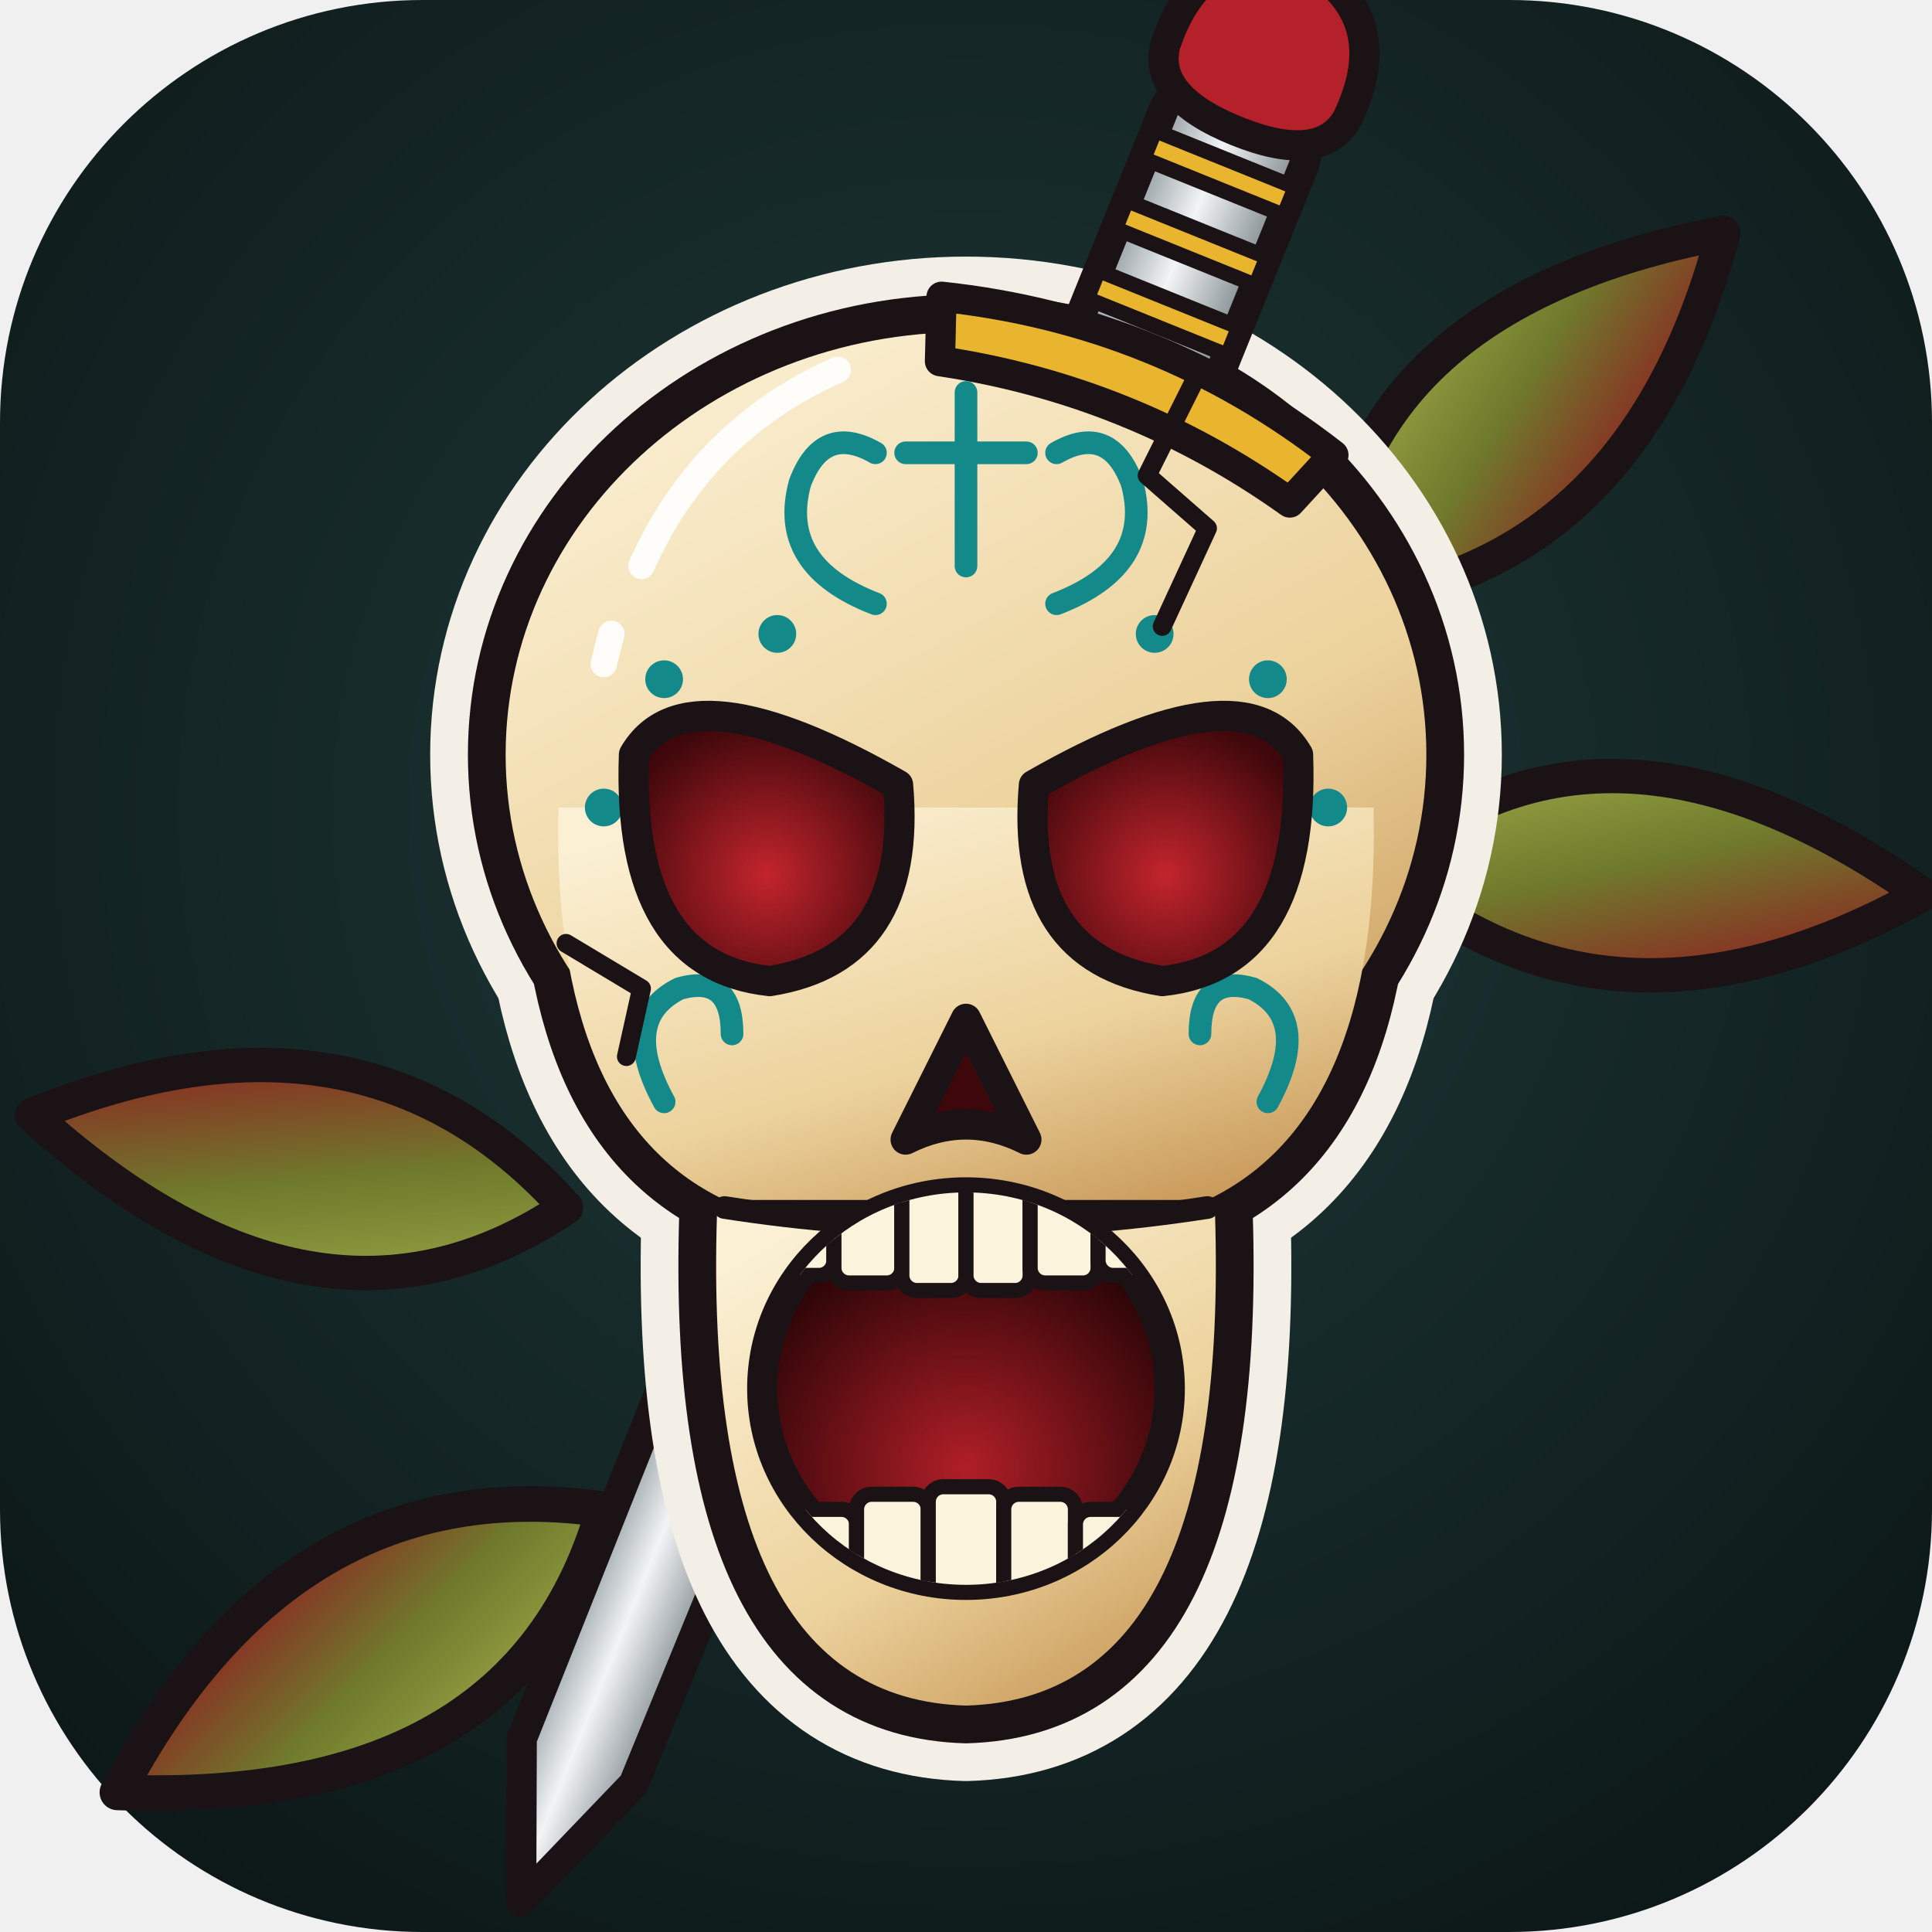
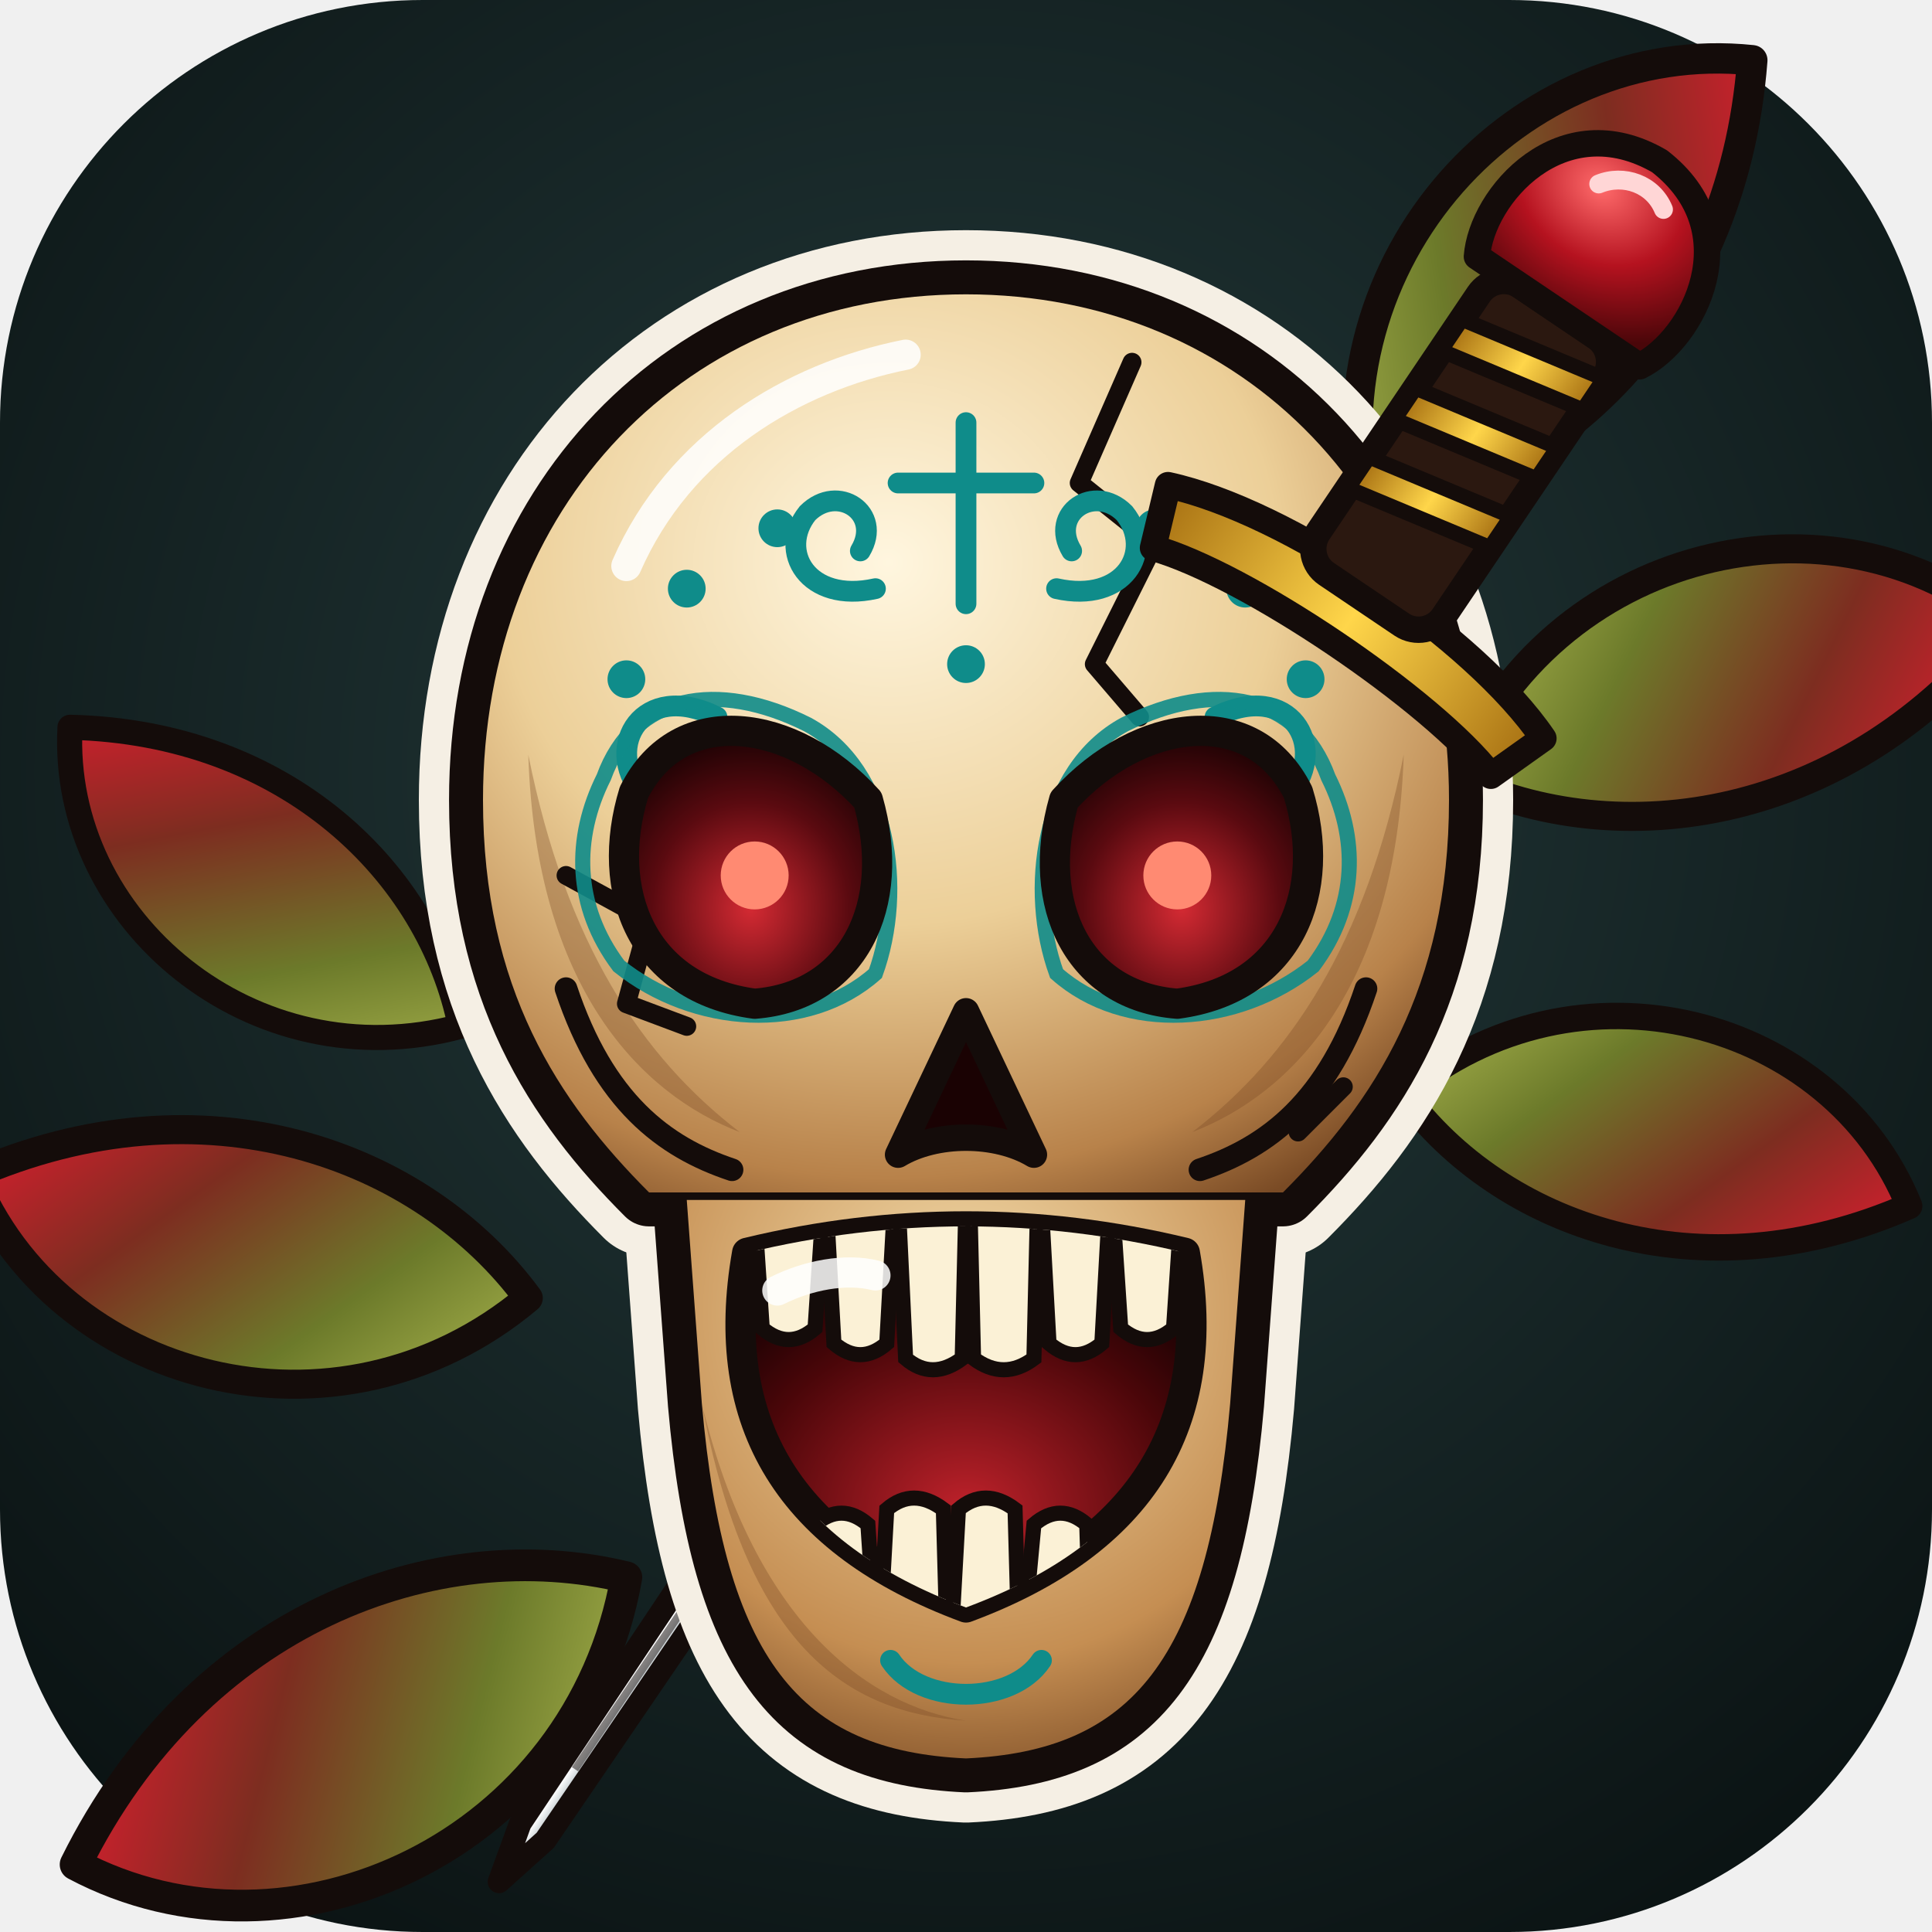
<svg xmlns="http://www.w3.org/2000/svg" viewBox="0 0 512 512">
  <defs>
-     <radialGradient id="bg" cx="0.5" cy="0.42" r="0.75">
-       <stop offset="0" stop-color="#1f3a3a" />
-       <stop offset="1" stop-color="#0b1414" />
+     <radialGradient id="bg" cx="0.5" cy="0.4" r="0.8">
+       <stop offset="0" stop-color="#243b3c" />
+       <stop offset="1" stop-color="#070d0d" />
    </radialGradient>
-     <linearGradient id="bone" x1="0.2" y1="0" x2="0.8" y2="1">
-       <stop offset="0" stop-color="#fbf0d4" />
-       <stop offset="0.6" stop-color="#ecd29c" />
-       <stop offset="1" stop-color="#c99a5b" />
-     </linearGradient>
-     <linearGradient id="leaf" x1="0" y1="0" x2="1" y2="1">
-       <stop offset="0" stop-color="#a8b24e" />
-       <stop offset="0.45" stop-color="#6f7a2c" />
-       <stop offset="0.8" stop-color="#8a2a22" />
-       <stop offset="1" stop-color="#b3222a" />
+     <radialGradient id="bone" cx="0.42" cy="0.3" r="0.8">
+       <stop offset="0" stop-color="#fff6df" />
+       <stop offset="0.5" stop-color="#eccf98" />
+       <stop offset="0.85" stop-color="#b8824a" />
+       <stop offset="1" stop-color="#7a4b25" />
+     </radialGradient>
+     <radialGradient id="jaw" cx="0.5" cy="0.2" r="0.9">
+       <stop offset="0" stop-color="#f3dcab" />
+       <stop offset="0.7" stop-color="#c58e52" />
+       <stop offset="1" stop-color="#7a4b25" />
+     </radialGradient>
+     <linearGradient id="leaf" x1="0" y1="0" x2="1" y2="0.3">
+       <stop offset="0" stop-color="#b9c457" />
+       <stop offset="0.4" stop-color="#6c7a2a" />
+       <stop offset="0.75" stop-color="#7d2d20" />
+       <stop offset="1" stop-color="#c0222b" />
    </linearGradient>
    <linearGradient id="steel" x1="0" y1="0" x2="1" y2="0">
-       <stop offset="0" stop-color="#8e979c" />
-       <stop offset="0.45" stop-color="#f2f5f6" />
-       <stop offset="1" stop-color="#7d868b" />
+       <stop offset="0" stop-color="#6b7479" />
+       <stop offset="0.4" stop-color="#ffffff" />
+       <stop offset="0.6" stop-color="#cfd6d9" />
+       <stop offset="1" stop-color="#5c656a" />
    </linearGradient>
-     <radialGradient id="socket" cx="0.5" cy="0.6" r="0.6">
-       <stop offset="0" stop-color="#c3242c" />
-       <stop offset="1" stop-color="#3d070b" />
+     <linearGradient id="gold" x1="0" y1="0" x2="1" y2="0">
+       <stop offset="0" stop-color="#a66f12" />
+       <stop offset="0.5" stop-color="#ffd64a" />
+       <stop offset="1" stop-color="#a66f12" />
+     </linearGradient>
+     <radialGradient id="ruby" cx="0.35" cy="0.3" r="0.8">
+       <stop offset="0" stop-color="#ff6b6b" />
+       <stop offset="0.5" stop-color="#b5121f" />
+       <stop offset="1" stop-color="#4a0609" />
    </radialGradient>
-     <radialGradient id="mouth" cx="0.5" cy="0.7" r="0.6">
-       <stop offset="0" stop-color="#b01e27" />
-       <stop offset="1" stop-color="#2c0507" />
+     <radialGradient id="socket" cx="0.5" cy="0.65" r="0.65">
+       <stop offset="0" stop-color="#d42a33" />
+       <stop offset="0.6" stop-color="#5a0a10" />
+       <stop offset="1" stop-color="#1a0203" />
+     </radialGradient>
+     <radialGradient id="throat" cx="0.5" cy="0.75" r="0.7">
+       <stop offset="0" stop-color="#c0222b" />
+       <stop offset="0.7" stop-color="#4a0609" />
+       <stop offset="1" stop-color="#1a0203" />
    </radialGradient>
    <clipPath id="mouthClip">
-       <ellipse cx="256" cy="368" rx="54" ry="52" />
+       <path d="M198 332 Q256 318 314 332 Q326 400 256 426 Q186 400 198 332 Z" />
    </clipPath>
-     <g id="skull">
-       <ellipse cx="256" cy="200" rx="122" ry="112" />
-       <path d="M148 214 Q146 296 192 318 L320 318 Q366 296 364 214 Z" />
-       <path d="M190 322 Q186 450 256 452 Q326 450 322 322 Z" />
+     <g id="cranium">
+       <path d="M256 78 C330 78 384 134 384 212 C384 262 364 292 340 316 L172 316 C148 292 128 262 128 212 C128 134 182 78 256 78 Z" />
    </g>
-     <path id="leafShape" d="M0 0 Q40 -46 110 -10 Q52 34 0 0 Z" />
+     <g id="jawShape">
+       <path d="M182 318 L330 318 L326 372 C320 440 300 464 256 466 C212 464 192 440 186 372 Z" />
+     </g>
+     <path id="leafShape" d="M0 0 C30 -52 100 -58 136 -18 C92 24 36 24 0 0 Z" />
  </defs>
  <rect width="512" height="512" rx="112" fill="url(#bg)" />
-   <g stroke="#1a1214" stroke-width="7" stroke-linejoin="round" fill="url(#leaf)">
-     <use href="#leafShape" transform="translate(160 400) rotate(155) scale(1.35)" />
-     <use href="#leafShape" transform="translate(150 320) rotate(195) scale(1.3)" />
-     <use href="#leafShape" transform="translate(352 160) rotate(-38) scale(1.3)" />
-     <use href="#leafShape" transform="translate(366 230) rotate(8) scale(1.3)" />
+   <g stroke="#140c0a" stroke-width="7" stroke-linejoin="round" fill="url(#leaf)">
+     <use href="#leafShape" transform="translate(166 418) rotate(160) scale(1.2)" />
+     <use href="#leafShape" transform="translate(140 344) rotate(200) scale(1.1)" />
+     <use href="#leafShape" transform="translate(122 272) rotate(225) scale(0.95)" />
+     <use href="#leafShape" transform="translate(362 136) rotate(-42) scale(1.15)" />
+     <use href="#leafShape" transform="translate(386 206) rotate(-8) scale(1.1)" />
+     <use href="#leafShape" transform="translate(372 290) rotate(20) scale(1.0)" />
  </g>
-   <g transform="translate(-4 -34) rotate(22 256 256)" stroke="#1a1214" stroke-width="8" stroke-linejoin="round">
-     <path d="M238 120 L274 120 L272 520 L256 560 L240 520 Z" fill="url(#steel)" />
+   <g transform="translate(44 -6) rotate(34 256 256)">
+     <path d="M250 150 L262 150 L260 540 L256 556 L252 540 Z" fill="url(#steel)" stroke="#140c0a" stroke-width="6" stroke-linejoin="round" />
+     <path d="M256 170 L256 520" stroke="#140c0a" stroke-width="2" opacity="0.5" />
  </g>
-   <use href="#skull" fill="#f4efe6" stroke="#f4efe6" stroke-width="40" stroke-linejoin="round" />
-   <use href="#skull" fill="#1a1214" stroke="#1a1214" stroke-width="20" stroke-linejoin="round" />
-   <use href="#skull" fill="url(#bone)" />
-   <g transform="translate(-4 -34) rotate(22 256 256)" stroke="#1a1214" stroke-width="8" stroke-linejoin="round">
-     <rect x="236" y="46" width="40" height="78" rx="10" fill="url(#steel)" />
-     <g stroke="#1a1214" stroke-width="4" fill="#e9b52f">
-       <rect x="236" y="62" width="40" height="8" />
-       <rect x="236" y="82" width="40" height="8" />
-       <rect x="236" y="102" width="40" height="8" />
+   <g stroke-linejoin="round">
+     <use href="#cranium" fill="#f5efe4" stroke="#f5efe4" stroke-width="34" />
+     <use href="#jawShape" fill="#f5efe4" stroke="#f5efe4" stroke-width="34" />
+     <use href="#cranium" fill="#140c0a" stroke="#140c0a" stroke-width="18" />
+     <use href="#jawShape" fill="#140c0a" stroke="#140c0a" stroke-width="18" />
+     <use href="#cranium" fill="url(#bone)" />
+     <use href="#jawShape" fill="url(#jaw)" />
+   </g>
+   <g fill="#7a4b25" opacity="0.35">
+     <path d="M140 200 C150 250 170 280 196 300 C170 290 142 262 140 200 Z" />
+     <path d="M372 200 C362 250 342 280 316 300 C342 290 370 262 372 200 Z" />
+     <path d="M186 372 C200 430 230 452 256 456 C224 454 198 436 186 372 Z" />
+   </g>
+   <g stroke="#140c0a" stroke-width="6" fill="none" stroke-linecap="round">
+     <path d="M150 262 C160 292 176 304 194 310" />
+     <path d="M362 262 C352 292 336 304 318 310" />
+   </g>
+   <g stroke="#140c0a" stroke-width="5" fill="none" stroke-linecap="round" stroke-linejoin="round">
+     <path d="M300 96 L286 128 L306 144 L290 176 L302 190" />
+     <path d="M150 232 L172 244 L166 266 L182 272" />
+     <path d="M344 300 L356 288" />
+   </g>
+   <g stroke="#0f8c8a" stroke-width="5.5" fill="none" stroke-linecap="round">
+     <path d="M256 112 L256 160 M238 128 L274 128" />
+     <path d="M232 156 C214 160 206 146 214 136 C222 128 234 136 228 146" />
+     <path d="M280 156 C298 160 306 146 298 136 C290 128 278 136 284 146" />
+     <path d="M190 190 C170 180 160 198 170 210" />
+     <path d="M322 190 C342 180 352 198 342 210" />
+     <path d="M214 352 C196 356 196 380 212 380" />
+     <path d="M298 352 C316 356 316 380 300 380" />
+     <path d="M236 440 C244 452 268 452 276 440" />
+   </g>
+   <g fill="#0f8c8a">
+     <circle cx="166" cy="180" r="5" />
+     <circle cx="182" cy="156" r="5" />
+     <circle cx="206" cy="140" r="5" />
+     <circle cx="346" cy="180" r="5" />
+     <circle cx="330" cy="156" r="5" />
+     <circle cx="306" cy="140" r="5" />
+     <circle cx="256" cy="176" r="5" />
+   </g>
+   <g stroke="#0f8c8a" stroke-width="4" fill="none" opacity="0.9">
+     <path d="M160 206 C168 184 190 180 214 192 C236 204 240 236 232 258 C214 274 184 272 164 256 C152 240 152 222 160 206 Z" />
+     <path d="M352 206 C344 184 322 180 298 192 C276 204 272 236 280 258 C298 274 328 272 348 256 C360 240 360 222 352 206 Z" />
+   </g>
+   <g stroke="#140c0a" stroke-width="8" stroke-linejoin="round" fill="url(#socket)">
+     <path d="M168 210 C180 186 210 190 230 212 C238 240 226 264 200 266 C170 262 160 236 168 210 Z" />
+     <path d="M344 210 C332 186 302 190 282 212 C274 240 286 264 312 266 C342 262 352 236 344 210 Z" />
+   </g>
+   <circle cx="200" cy="232" r="9" fill="#ff8a72" />
+   <circle cx="312" cy="232" r="9" fill="#ff8a72" />
+   <path d="M256 268 L238 306 C248 300 264 300 274 306 Z" fill="#1a0203" stroke="#140c0a" stroke-width="7" stroke-linejoin="round" />
+   <path d="M198 332 Q256 318 314 332 Q326 400 256 426 Q186 400 198 332 Z" fill="url(#throat)" stroke="#140c0a" stroke-width="8" stroke-linejoin="round" />
+   <g clip-path="url(#mouthClip)" stroke="#140c0a" stroke-width="4" fill="#fbf1d6">
+     <path d="M200 322 L218 322 L216 352 Q209 358 202 352 Z" />
+     <path d="M219 320 L237 320 L235 356 Q228 362 221 356 Z" />
+     <path d="M238 318 L256 318 L255 360 Q247 366 240 360 Z" />
+     <path d="M257 318 L275 318 L274 360 Q266 366 258 360 Z" />
+     <path d="M276 320 L294 320 L292 356 Q285 362 278 356 Z" />
+     <path d="M295 322 L313 322 L311 352 Q304 358 297 352 Z" />
+     <path d="M214 434 L232 434 L230 404 Q223 398 216 404 Z" />
+     <path d="M233 436 L251 436 L250 400 Q242 394 235 400 Z" />
+     <path d="M252 436 L270 436 L269 400 Q261 394 254 400 Z" />
+     <path d="M271 436 L289 436 L288 404 Q281 398 274 404 Z" />
+   </g>
+   <g transform="translate(44 -6) rotate(34 256 256)" stroke="#140c0a" stroke-width="7" stroke-linejoin="round">
+     <path d="M196 150 C226 138 286 138 316 150 L310 166 C286 158 226 158 202 166 Z" fill="url(#gold)" />
+     <rect x="236" y="54" width="40" height="92" rx="8" fill="#2b1810" />
+     <g stroke-width="4" fill="url(#gold)">
+       <path d="M236 70 L276 62 L276 72 L236 80 Z" />
+       <path d="M236 92 L276 84 L276 94 L236 102 Z" />
+       <path d="M236 114 L276 106 L276 116 L236 124 Z" />
    </g>
-     <path d="M256 6 Q284 10 282 40 Q280 54 256 54 Q232 54 230 40 Q228 10 256 6 Z" fill="#b5212a" />
-     <path d="M200 124 Q256 108 312 124 L306 140 Q256 128 206 140 Z" fill="#e9b52f" />
+     <path d="M256 6 C286 8 290 40 282 54 L230 54 C222 40 226 8 256 6 Z" fill="url(#ruby)" />
+     <path d="M246 20 C250 14 258 12 264 16" stroke="#ffd6d6" stroke-width="5" fill="none" stroke-linecap="round" />
  </g>
-   <path d="M192 320 Q256 330 320 320" stroke="#1a1214" stroke-width="6" fill="none" stroke-linecap="round" />
-   <ellipse cx="256" cy="368" rx="54" ry="52" fill="url(#mouth)" stroke="#1a1214" stroke-width="8" />
-   <g clip-path="url(#mouthClip)" stroke="#1a1214" stroke-width="4" fill="#fbf3dc">
-     <rect x="203" y="306" width="18" height="32" rx="4" />
-     <rect x="221" y="306" width="18" height="34" rx="4" />
-     <rect x="239" y="306" width="17" height="36" rx="4" />
-     <rect x="256" y="306" width="17" height="36" rx="4" />
-     <rect x="273" y="306" width="18" height="34" rx="4" />
-     <rect x="291" y="306" width="18" height="32" rx="4" />
-     <rect x="207" y="400" width="20" height="30" rx="4" />
-     <rect x="227" y="396" width="19" height="32" rx="4" />
-     <rect x="246" y="394" width="20" height="34" rx="4" />
-     <rect x="266" y="396" width="19" height="32" rx="4" />
-     <rect x="285" y="400" width="20" height="30" rx="4" />
-   </g>
-   <g stroke="#14898a" stroke-width="6" fill="none" stroke-linecap="round">
-     <path d="M256 104 L256 150 M240 120 L272 120" />
-     <path d="M232 160 Q206 150 212 128 Q218 112 232 120" />
-     <path d="M280 160 Q306 150 300 128 Q294 112 280 120" />
-     <path d="M176 292 Q164 270 180 262 Q194 258 194 274" />
-     <path d="M336 292 Q348 270 332 262 Q318 258 318 274" />
-   </g>
-   <g fill="#14898a">
-     <circle cx="160" cy="214" r="5" />
-     <circle cx="176" cy="180" r="5" />
-     <circle cx="206" cy="168" r="5" />
-     <circle cx="352" cy="214" r="5" />
-     <circle cx="336" cy="180" r="5" />
-     <circle cx="306" cy="168" r="5" />
-   </g>
-   <g stroke="#1a1214" stroke-width="8" stroke-linejoin="round" fill="url(#socket)">
-     <path d="M168 200 Q182 176 238 208 Q242 254 204 260 Q166 256 168 200 Z" />
-     <path d="M344 200 Q330 176 274 208 Q270 254 308 260 Q346 256 344 200 Z" />
-     <path d="M256 270 L240 302 Q256 294 272 302 Z" fill="#3d070b" />
-   </g>
-   <g stroke="#1a1214" stroke-width="5" fill="none" stroke-linecap="round" stroke-linejoin="round">
-     <path d="M318 98 L304 126 L320 140 L308 166" />
-     <path d="M150 250 L170 262 L166 280" />
-   </g>
-   <g stroke="#ffffff" stroke-width="7" fill="none" stroke-linecap="round" opacity="0.9">
-     <path d="M170 150 Q186 114 222 98" />
-     <path d="M160 176 L162 168" />
+   <g stroke="#ffffff" stroke-width="8" fill="none" stroke-linecap="round" opacity="0.85">
+     <path d="M166 150 C180 118 210 100 240 94" />
+     <path d="M206 342 C214 338 224 336 232 338" />
  </g>
</svg>
